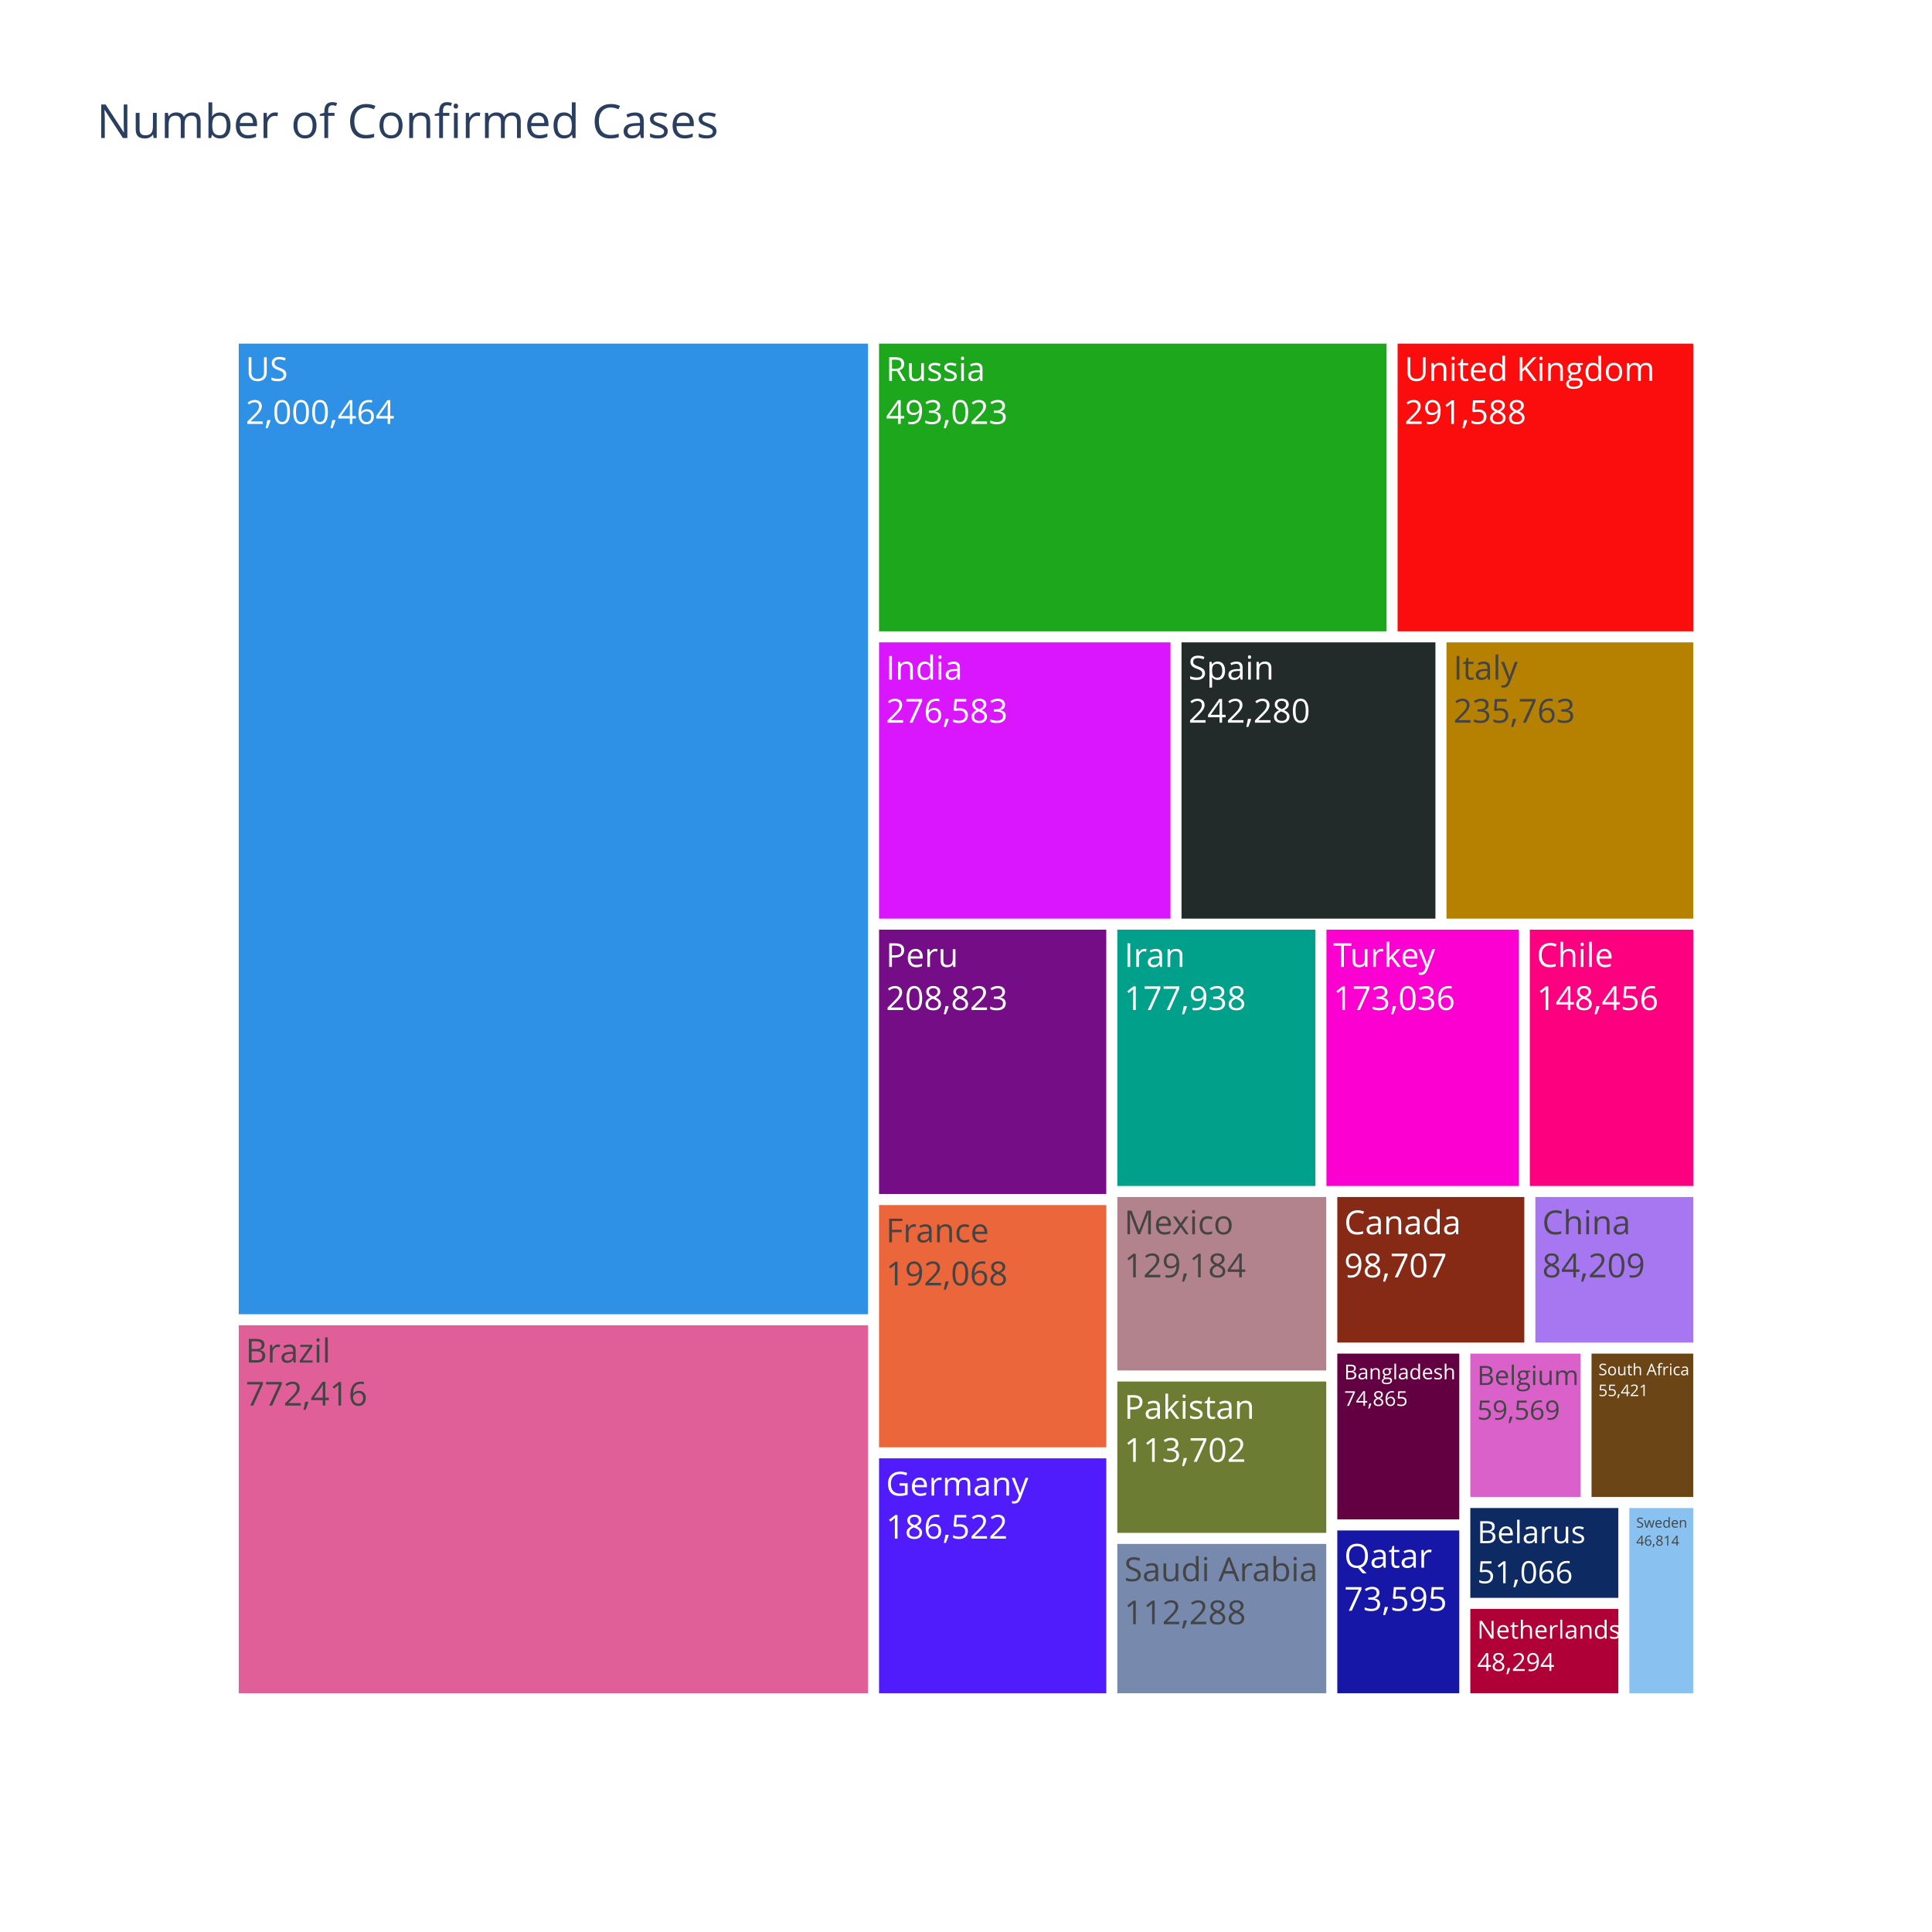
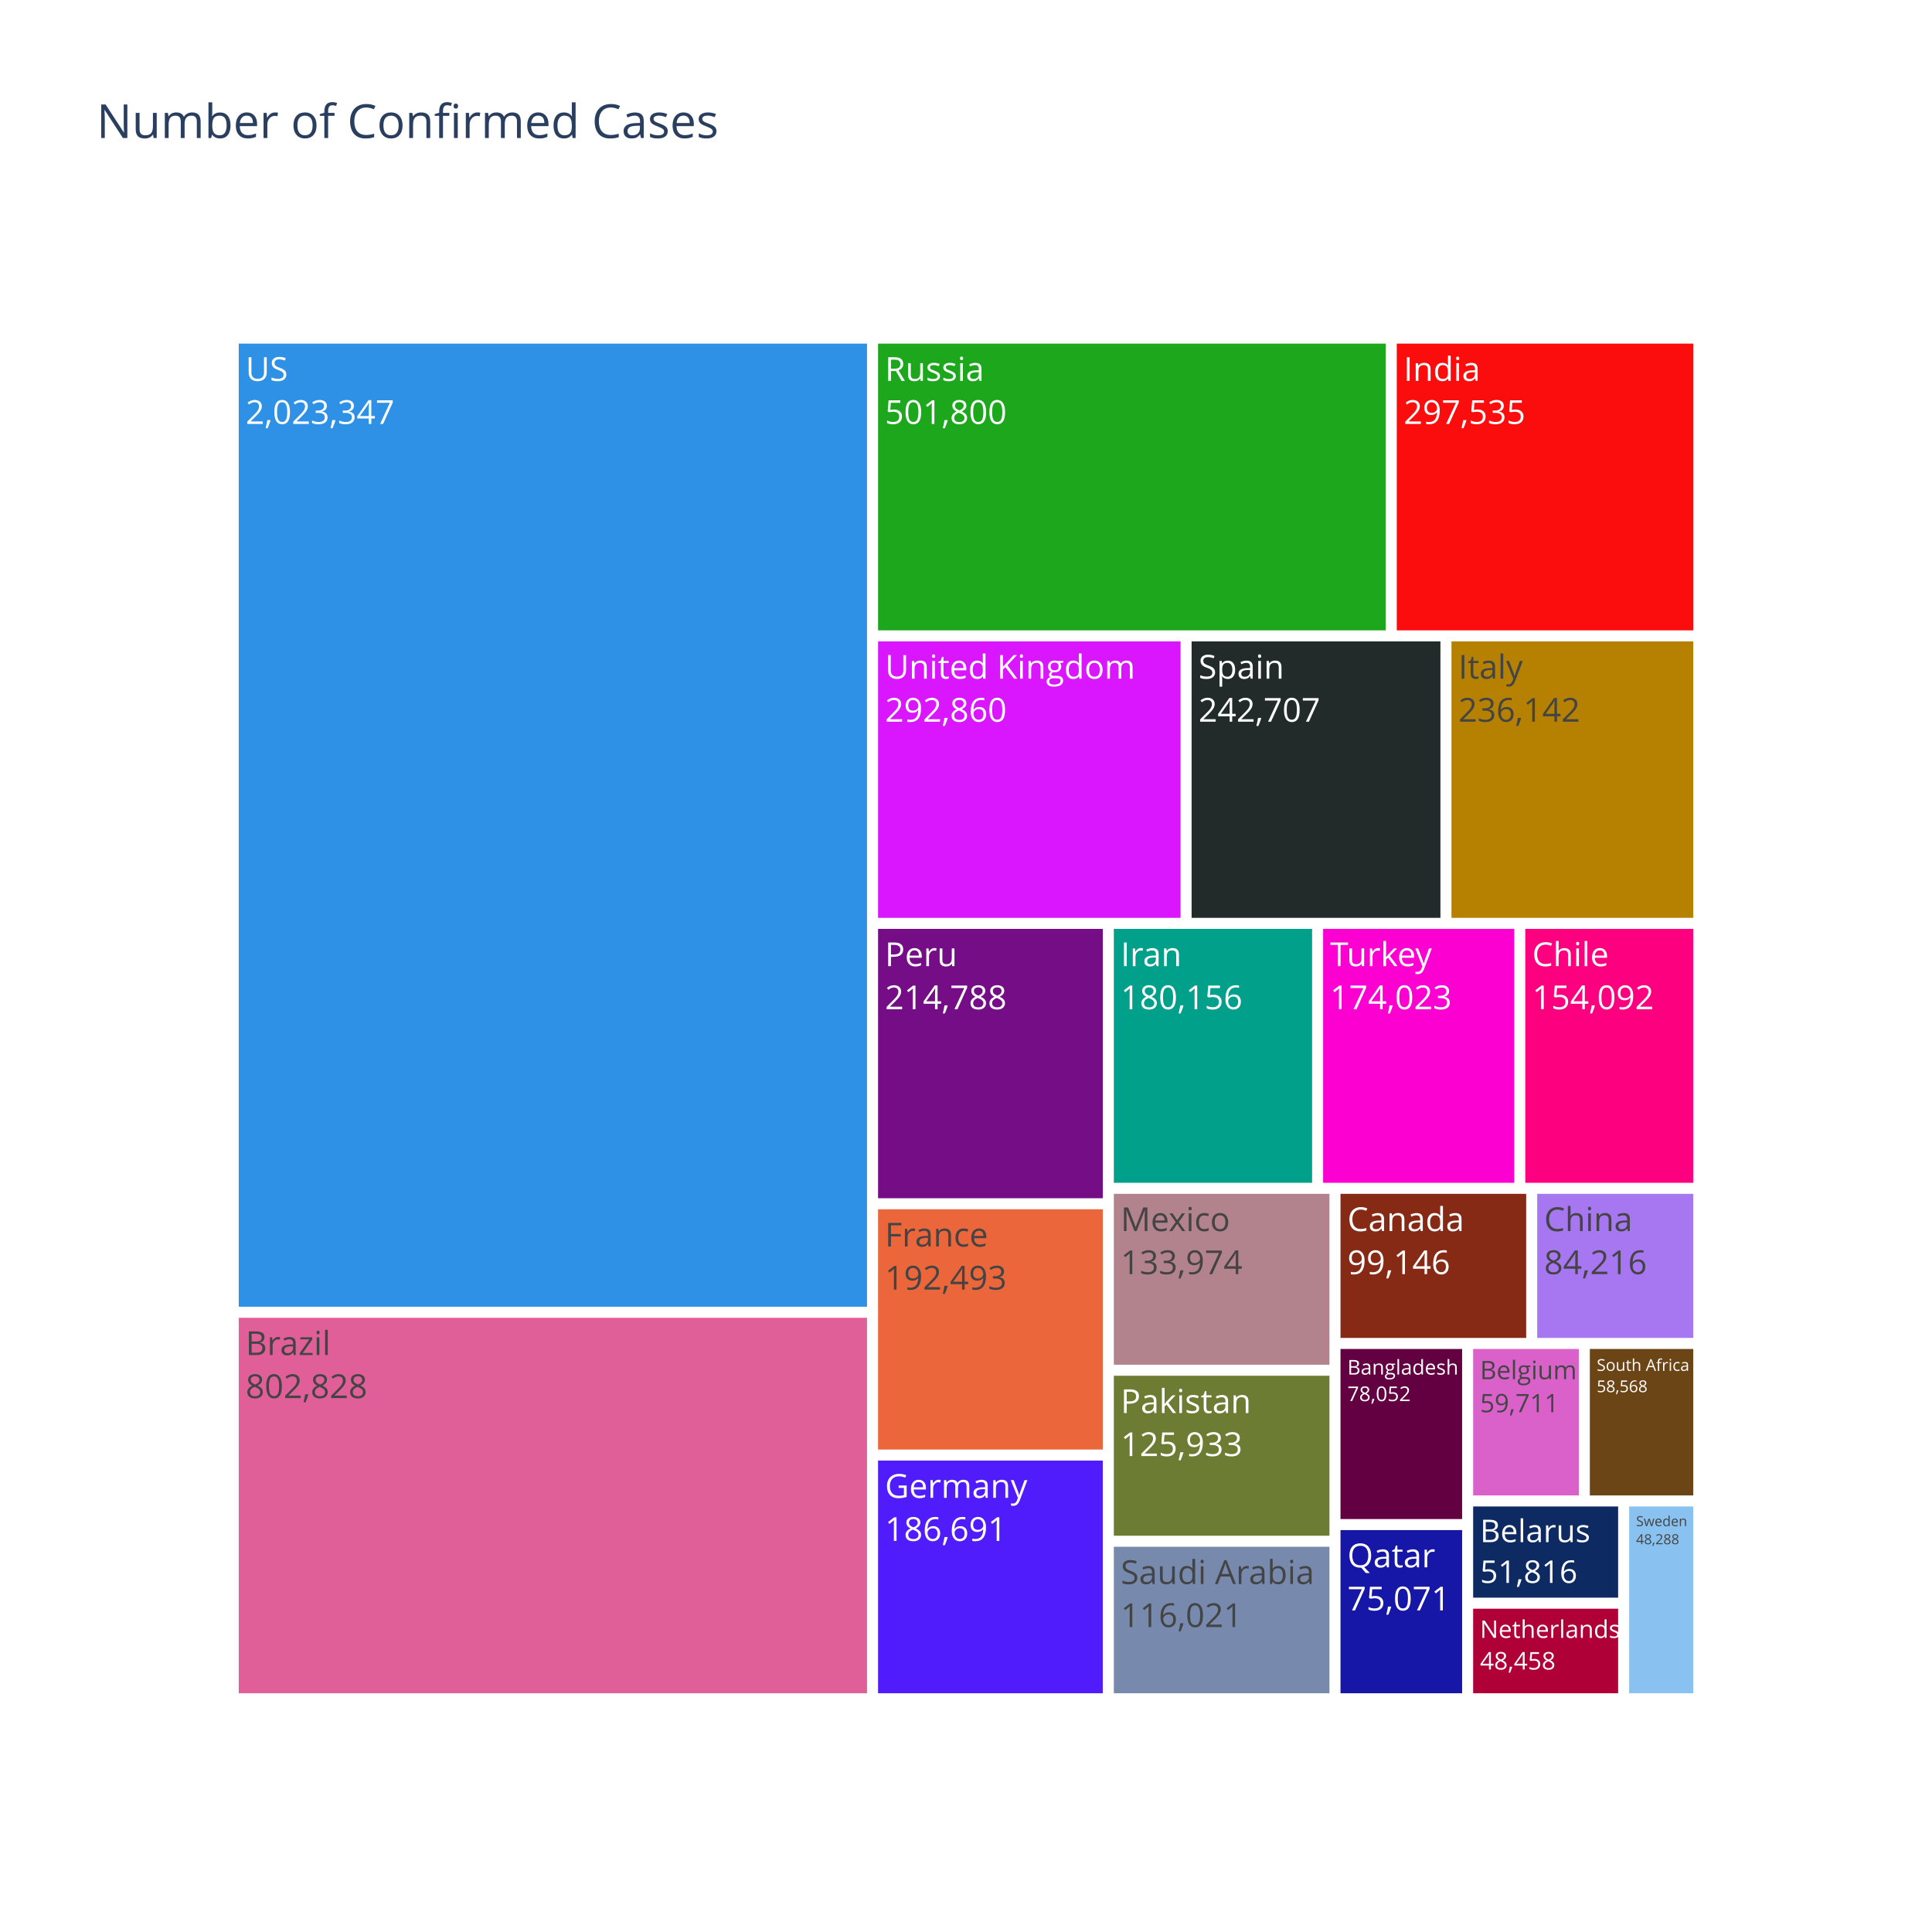
<svg xmlns="http://www.w3.org/2000/svg" class="main-svg" width="700" height="700" style="" viewBox="0 0 700 700">
  <rect x="0" y="0" width="700" height="700" style="fill: rgb(255, 255, 255); fill-opacity: 1;" />
-   <defs id="defs-0e0b2b">
+   <defs id="defs-7132d4">
    <g class="clips" />
    <g class="gradients" />
  </defs>
  <g class="bglayer" />
  <g class="layer-below">
    <g class="imagelayer" />
    <g class="shapelayer" />
  </g>
  <g class="cartesianlayer" />
  <g class="polarlayer" />
  <g class="ternarylayer" />
  <g class="geolayer" />
  <g class="funnelarealayer" />
  <g class="pielayer" />
  <g class="treemaplayer">
    <g class="trace treemap" style="opacity: 1;">
      <g class="slice cursor-pointer">
        <path class="surface" d="M80,100L620,100L620,620L80,620Z" style="pointer-events: all; stroke-width: 0; fill: rgb(0, 0, 0); fill-opacity: 0; stroke: rgb(0, 0, 0); stroke-opacity: 0; opacity: 0;" />
        <g class="slicetext">
          <text data-notex="1" class="slicetext" text-anchor="start" x="0" y="0" style="font-family: 'Open Sans', verdana, arial, sans-serif; font-size: 12px; fill: rgb(42, 63, 95); fill-opacity: 1; white-space: pre;" transform="translate(86,114)"> </text>
        </g>
      </g>
      <g class="slice cursor-pointer">
-         <path class="surface" d="M86,124L314.995,124L314.995,476.669L86,476.669Z" style="pointer-events: all; stroke-width: 1; fill: rgb(46, 145, 229); fill-opacity: 1; stroke: rgb(255, 255, 255); stroke-opacity: 1; opacity: 1;" />
+         <path class="surface" d="M86,124L314.635,124L314.635,473.954L86,473.954Z" style="pointer-events: all; stroke-width: 1; fill: rgb(46, 145, 229); fill-opacity: 1; stroke: rgb(255, 255, 255); stroke-opacity: 1; opacity: 1;" />
        <g class="slicetext">
          <text data-notex="1" class="slicetext" text-anchor="start" x="0" y="0" style="font-family: 'Open Sans', verdana, arial, sans-serif; font-size: 12px; fill: rgb(255, 255, 255); fill-opacity: 1; white-space: pre;" transform="translate(89,138)">
            <tspan class="line" dy="0em" x="0" y="0">US</tspan>
-             <tspan class="line" dy="1.3em" x="0" y="0">2,000,464</tspan>
-           </text>
-         </g>
-       </g>
-       <g class="slice cursor-pointer">
-         <path class="surface" d="M86,479.669L314.995,479.669L314.995,614L86,614Z" style="pointer-events: all; stroke-width: 1; fill: rgb(225, 95, 153); fill-opacity: 1; stroke: rgb(255, 255, 255); stroke-opacity: 1; opacity: 1;" />
-         <g class="slicetext">
-           <text data-notex="1" class="slicetext" text-anchor="start" x="0" y="0" style="font-family: 'Open Sans', verdana, arial, sans-serif; font-size: 12px; fill: rgb(68, 68, 68); fill-opacity: 1; white-space: pre;" transform="translate(89,493.6695)">
+             <tspan class="line" dy="1.3em" x="0" y="0">2,023,347</tspan>
+           </text>
+         </g>
+       </g>
+       <g class="slice cursor-pointer">
+         <path class="surface" d="M86,476.954L314.635,476.954L314.635,614L86,614Z" style="pointer-events: all; stroke-width: 1; fill: rgb(225, 95, 153); fill-opacity: 1; stroke: rgb(255, 255, 255); stroke-opacity: 1; opacity: 1;" />
+         <g class="slicetext">
+           <text data-notex="1" class="slicetext" text-anchor="start" x="0" y="0" style="font-family: 'Open Sans', verdana, arial, sans-serif; font-size: 12px; fill: rgb(68, 68, 68); fill-opacity: 1; white-space: pre;" transform="translate(89,490.9541)">
            <tspan class="line" dy="0em" x="0" y="0">Brazil</tspan>
-             <tspan class="line" dy="1.3em" x="0" y="0">772,416</tspan>
-           </text>
-         </g>
-       </g>
-       <g class="slice cursor-pointer">
-         <path class="surface" d="M317.995,124L502.88,124L502.88,229.236L317.995,229.236Z" style="pointer-events: all; stroke-width: 1; fill: rgb(28, 167, 28); fill-opacity: 1; stroke: rgb(255, 255, 255); stroke-opacity: 1; opacity: 1;" />
-         <g class="slicetext">
-           <text data-notex="1" class="slicetext" text-anchor="start" x="0" y="0" style="font-family: 'Open Sans', verdana, arial, sans-serif; font-size: 12px; fill: rgb(255, 255, 255); fill-opacity: 1; white-space: pre;" transform="translate(320.9954,138)">
+             <tspan class="line" dy="1.3em" x="0" y="0">802,828</tspan>
+           </text>
+         </g>
+       </g>
+       <g class="slice cursor-pointer">
+         <path class="surface" d="M317.635,124L502.568,124L502.568,228.89L317.635,228.89Z" style="pointer-events: all; stroke-width: 1; fill: rgb(28, 167, 28); fill-opacity: 1; stroke: rgb(255, 255, 255); stroke-opacity: 1; opacity: 1;" />
+         <g class="slicetext">
+           <text data-notex="1" class="slicetext" text-anchor="start" x="0" y="0" style="font-family: 'Open Sans', verdana, arial, sans-serif; font-size: 12px; fill: rgb(255, 255, 255); fill-opacity: 1; white-space: pre;" transform="translate(320.6352,138)">
            <tspan class="line" dy="0em" x="0" y="0">Russia</tspan>
-             <tspan class="line" dy="1.3em" x="0" y="0">493,023</tspan>
-           </text>
-         </g>
-       </g>
-       <g class="slice cursor-pointer">
-         <path class="surface" d="M505.88,124L614,124L614,229.236L505.88,229.236Z" style="pointer-events: all; stroke-width: 1; fill: rgb(251, 13, 13); fill-opacity: 1; stroke: rgb(255, 255, 255); stroke-opacity: 1; opacity: 1;" />
-         <g class="slicetext">
-           <text data-notex="1" class="slicetext" text-anchor="start" x="0" y="0" style="font-family: 'Open Sans', verdana, arial, sans-serif; font-size: 12px; fill: rgb(255, 255, 255); fill-opacity: 1; white-space: pre;" transform="translate(508.8798,138)">
+             <tspan class="line" dy="1.3em" x="0" y="0">501,800</tspan>
+           </text>
+         </g>
+       </g>
+       <g class="slice cursor-pointer">
+         <path class="surface" d="M505.568,124L614,124L614,228.89L505.568,228.89Z" style="pointer-events: all; stroke-width: 1; fill: rgb(251, 13, 13); fill-opacity: 1; stroke: rgb(255, 255, 255); stroke-opacity: 1; opacity: 1;" />
+         <g class="slicetext">
+           <text data-notex="1" class="slicetext" text-anchor="start" x="0" y="0" style="font-family: 'Open Sans', verdana, arial, sans-serif; font-size: 12px; fill: rgb(255, 255, 255); fill-opacity: 1; white-space: pre;" transform="translate(508.568,138)">
+             <tspan class="line" dy="0em" x="0" y="0">India</tspan>
+             <tspan class="line" dy="1.3em" x="0" y="0">297,535</tspan>
+           </text>
+         </g>
+       </g>
+       <g class="slice cursor-pointer">
+         <path class="surface" d="M317.635,231.89L428.243,231.89L428.243,333.051L317.635,333.051Z" style="pointer-events: all; stroke-width: 1; fill: rgb(218, 22, 255); fill-opacity: 1; stroke: rgb(255, 255, 255); stroke-opacity: 1; opacity: 1;" />
+         <g class="slicetext">
+           <text data-notex="1" class="slicetext" text-anchor="start" x="0" y="0" style="font-family: 'Open Sans', verdana, arial, sans-serif; font-size: 12px; fill: rgb(255, 255, 255); fill-opacity: 1; white-space: pre;" transform="translate(320.6352,245.8899)">
            <tspan class="line" dy="0em" x="0" y="0">United Kingdom</tspan>
-             <tspan class="line" dy="1.3em" x="0" y="0">291,588</tspan>
-           </text>
-         </g>
-       </g>
-       <g class="slice cursor-pointer">
-         <path class="surface" d="M317.995,232.236L424.586,232.236L424.586,333.336L317.995,333.336Z" style="pointer-events: all; stroke-width: 1; fill: rgb(218, 22, 255); fill-opacity: 1; stroke: rgb(255, 255, 255); stroke-opacity: 1; opacity: 1;" />
-         <g class="slicetext">
-           <text data-notex="1" class="slicetext" text-anchor="start" x="0" y="0" style="font-family: 'Open Sans', verdana, arial, sans-serif; font-size: 12px; fill: rgb(255, 255, 255); fill-opacity: 1; white-space: pre;" transform="translate(320.9954,246.236)">
-             <tspan class="line" dy="0em" x="0" y="0">India</tspan>
-             <tspan class="line" dy="1.3em" x="0" y="0">276,583</tspan>
-           </text>
-         </g>
-       </g>
-       <g class="slice cursor-pointer">
-         <path class="surface" d="M427.586,232.236L520.584,232.236L520.584,333.336L427.586,333.336Z" style="pointer-events: all; stroke-width: 1; fill: rgb(34, 42, 42); fill-opacity: 1; stroke: rgb(255, 255, 255); stroke-opacity: 1; opacity: 1;" />
-         <g class="slicetext">
-           <text data-notex="1" class="slicetext" text-anchor="start" x="0" y="0" style="font-family: 'Open Sans', verdana, arial, sans-serif; font-size: 12px; fill: rgb(255, 255, 255); fill-opacity: 1; white-space: pre;" transform="translate(430.5856,246.236)">
+             <tspan class="line" dy="1.3em" x="0" y="0">292,860</tspan>
+           </text>
+         </g>
+       </g>
+       <g class="slice cursor-pointer">
+         <path class="surface" d="M431.243,231.89L522.395,231.89L522.395,333.051L431.243,333.051Z" style="pointer-events: all; stroke-width: 1; fill: rgb(34, 42, 42); fill-opacity: 1; stroke: rgb(255, 255, 255); stroke-opacity: 1; opacity: 1;" />
+         <g class="slicetext">
+           <text data-notex="1" class="slicetext" text-anchor="start" x="0" y="0" style="font-family: 'Open Sans', verdana, arial, sans-serif; font-size: 12px; fill: rgb(255, 255, 255); fill-opacity: 1; white-space: pre;" transform="translate(434.2428,245.8899)">
            <tspan class="line" dy="0em" x="0" y="0">Spain</tspan>
-             <tspan class="line" dy="1.3em" x="0" y="0">242,280</tspan>
-           </text>
-         </g>
-       </g>
-       <g class="slice cursor-pointer">
-         <path class="surface" d="M523.584,232.236L614,232.236L614,333.336L523.584,333.336Z" style="pointer-events: all; stroke-width: 1; fill: rgb(182, 129, 0); fill-opacity: 1; stroke: rgb(255, 255, 255); stroke-opacity: 1; opacity: 1;" />
-         <g class="slicetext">
-           <text data-notex="1" class="slicetext" text-anchor="start" x="0" y="0" style="font-family: 'Open Sans', verdana, arial, sans-serif; font-size: 12px; fill: rgb(68, 68, 68); fill-opacity: 1; white-space: pre;" transform="translate(526.5839,246.236)">
+             <tspan class="line" dy="1.3em" x="0" y="0">242,707</tspan>
+           </text>
+         </g>
+       </g>
+       <g class="slice cursor-pointer">
+         <path class="surface" d="M525.395,231.89L614,231.89L614,333.051L525.395,333.051Z" style="pointer-events: all; stroke-width: 1; fill: rgb(182, 129, 0); fill-opacity: 1; stroke: rgb(255, 255, 255); stroke-opacity: 1; opacity: 1;" />
+         <g class="slicetext">
+           <text data-notex="1" class="slicetext" text-anchor="start" x="0" y="0" style="font-family: 'Open Sans', verdana, arial, sans-serif; font-size: 12px; fill: rgb(68, 68, 68); fill-opacity: 1; white-space: pre;" transform="translate(528.3948,245.8899)">
            <tspan class="line" dy="0em" x="0" y="0">Italy</tspan>
-             <tspan class="line" dy="1.3em" x="0" y="0">235,763</tspan>
-           </text>
-         </g>
-       </g>
-       <g class="slice cursor-pointer">
-         <path class="surface" d="M317.995,336.336L401.323,336.336L401.323,433.111L317.995,433.111Z" style="pointer-events: all; stroke-width: 1; fill: rgb(117, 13, 134); fill-opacity: 1; stroke: rgb(255, 255, 255); stroke-opacity: 1; opacity: 1;" />
-         <g class="slicetext">
-           <text data-notex="1" class="slicetext" text-anchor="start" x="0" y="0" style="font-family: 'Open Sans', verdana, arial, sans-serif; font-size: 12px; fill: rgb(255, 255, 255); fill-opacity: 1; white-space: pre;" transform="translate(320.9954,350.3356)">
+             <tspan class="line" dy="1.3em" x="0" y="0">236,142</tspan>
+           </text>
+         </g>
+       </g>
+       <g class="slice cursor-pointer">
+         <path class="surface" d="M317.635,336.051L400.061,336.051L400.061,434.646L317.635,434.646Z" style="pointer-events: all; stroke-width: 1; fill: rgb(117, 13, 134); fill-opacity: 1; stroke: rgb(255, 255, 255); stroke-opacity: 1; opacity: 1;" />
+         <g class="slicetext">
+           <text data-notex="1" class="slicetext" text-anchor="start" x="0" y="0" style="font-family: 'Open Sans', verdana, arial, sans-serif; font-size: 12px; fill: rgb(255, 255, 255); fill-opacity: 1; white-space: pre;" transform="translate(320.6352,350.0509)">
            <tspan class="line" dy="0em" x="0" y="0">Peru</tspan>
-             <tspan class="line" dy="1.3em" x="0" y="0">208,823</tspan>
-           </text>
-         </g>
-       </g>
-       <g class="slice cursor-pointer">
-         <path class="surface" d="M317.995,436.111L401.323,436.111L401.323,524.88L317.995,524.88Z" style="pointer-events: all; stroke-width: 1; fill: rgb(235, 102, 59); fill-opacity: 1; stroke: rgb(255, 255, 255); stroke-opacity: 1; opacity: 1;" />
-         <g class="slicetext">
-           <text data-notex="1" class="slicetext" text-anchor="start" x="0" y="0" style="font-family: 'Open Sans', verdana, arial, sans-serif; font-size: 12px; fill: rgb(68, 68, 68); fill-opacity: 1; white-space: pre;" transform="translate(320.9954,450.1107)">
+             <tspan class="line" dy="1.3em" x="0" y="0">214,788</tspan>
+           </text>
+         </g>
+       </g>
+       <g class="slice cursor-pointer">
+         <path class="surface" d="M317.635,437.646L400.061,437.646L400.061,525.695L317.635,525.695Z" style="pointer-events: all; stroke-width: 1; fill: rgb(235, 102, 59); fill-opacity: 1; stroke: rgb(255, 255, 255); stroke-opacity: 1; opacity: 1;" />
+         <g class="slicetext">
+           <text data-notex="1" class="slicetext" text-anchor="start" x="0" y="0" style="font-family: 'Open Sans', verdana, arial, sans-serif; font-size: 12px; fill: rgb(68, 68, 68); fill-opacity: 1; white-space: pre;" transform="translate(320.6352,451.6458)">
            <tspan class="line" dy="0em" x="0" y="0">France</tspan>
-             <tspan class="line" dy="1.3em" x="0" y="0">192,068</tspan>
-           </text>
-         </g>
-       </g>
-       <g class="slice cursor-pointer">
-         <path class="surface" d="M317.995,527.88L401.323,527.88L401.323,614L317.995,614Z" style="pointer-events: all; stroke-width: 1; fill: rgb(81, 28, 251); fill-opacity: 1; stroke: rgb(255, 255, 255); stroke-opacity: 1; opacity: 1;" />
-         <g class="slicetext">
-           <text data-notex="1" class="slicetext" text-anchor="start" x="0" y="0" style="font-family: 'Open Sans', verdana, arial, sans-serif; font-size: 12px; fill: rgb(255, 255, 255); fill-opacity: 1; white-space: pre;" transform="translate(320.9954,541.8803)">
+             <tspan class="line" dy="1.3em" x="0" y="0">192,493</tspan>
+           </text>
+         </g>
+       </g>
+       <g class="slice cursor-pointer">
+         <path class="surface" d="M317.635,528.695L400.061,528.695L400.061,614L317.635,614Z" style="pointer-events: all; stroke-width: 1; fill: rgb(81, 28, 251); fill-opacity: 1; stroke: rgb(255, 255, 255); stroke-opacity: 1; opacity: 1;" />
+         <g class="slicetext">
+           <text data-notex="1" class="slicetext" text-anchor="start" x="0" y="0" style="font-family: 'Open Sans', verdana, arial, sans-serif; font-size: 12px; fill: rgb(255, 255, 255); fill-opacity: 1; white-space: pre;" transform="translate(320.6352,542.6951)">
            <tspan class="line" dy="0em" x="0" y="0">Germany</tspan>
-             <tspan class="line" dy="1.3em" x="0" y="0">186,522</tspan>
-           </text>
-         </g>
-       </g>
-       <g class="slice cursor-pointer">
-         <path class="surface" d="M404.323,336.336L477.096,336.336L477.096,430.197L404.323,430.197Z" style="pointer-events: all; stroke-width: 1; fill: rgb(0, 160, 139); fill-opacity: 1; stroke: rgb(255, 255, 255); stroke-opacity: 1; opacity: 1;" />
-         <g class="slicetext">
-           <text data-notex="1" class="slicetext" text-anchor="start" x="0" y="0" style="font-family: 'Open Sans', verdana, arial, sans-serif; font-size: 12px; fill: rgb(255, 255, 255); fill-opacity: 1; white-space: pre;" transform="translate(407.3234,350.3356)">
+             <tspan class="line" dy="1.3em" x="0" y="0">186,691</tspan>
+           </text>
+         </g>
+       </g>
+       <g class="slice cursor-pointer">
+         <path class="surface" d="M403.061,336.051L475.892,336.051L475.892,429.048L403.061,429.048Z" style="pointer-events: all; stroke-width: 1; fill: rgb(0, 160, 139); fill-opacity: 1; stroke: rgb(255, 255, 255); stroke-opacity: 1; opacity: 1;" />
+         <g class="slicetext">
+           <text data-notex="1" class="slicetext" text-anchor="start" x="0" y="0" style="font-family: 'Open Sans', verdana, arial, sans-serif; font-size: 12px; fill: rgb(255, 255, 255); fill-opacity: 1; white-space: pre;" transform="translate(406.0614,350.0509)">
            <tspan class="line" dy="0em" x="0" y="0">Iran</tspan>
-             <tspan class="line" dy="1.3em" x="0" y="0">177,938</tspan>
-           </text>
-         </g>
-       </g>
-       <g class="slice cursor-pointer">
-         <path class="surface" d="M480.096,336.336L550.782,336.336L550.782,430.197L480.096,430.197Z" style="pointer-events: all; stroke-width: 1; fill: rgb(251, 0, 209); fill-opacity: 1; stroke: rgb(255, 255, 255); stroke-opacity: 1; opacity: 1;" />
-         <g class="slicetext">
-           <text data-notex="1" class="slicetext" text-anchor="start" x="0" y="0" style="font-family: 'Open Sans', verdana, arial, sans-serif; font-size: 12px; fill: rgb(255, 255, 255); fill-opacity: 1; white-space: pre;" transform="translate(483.0963,350.3356)">
+             <tspan class="line" dy="1.3em" x="0" y="0">180,156</tspan>
+           </text>
+         </g>
+       </g>
+       <g class="slice cursor-pointer">
+         <path class="surface" d="M478.892,336.051L549.14,336.051L549.14,429.048L478.892,429.048Z" style="pointer-events: all; stroke-width: 1; fill: rgb(251, 0, 209); fill-opacity: 1; stroke: rgb(255, 255, 255); stroke-opacity: 1; opacity: 1;" />
+         <g class="slicetext">
+           <text data-notex="1" class="slicetext" text-anchor="start" x="0" y="0" style="font-family: 'Open Sans', verdana, arial, sans-serif; font-size: 12px; fill: rgb(255, 255, 255); fill-opacity: 1; white-space: pre;" transform="translate(481.8917,350.0509)">
            <tspan class="line" dy="0em" x="0" y="0">Turkey</tspan>
-             <tspan class="line" dy="1.3em" x="0" y="0">173,036</tspan>
-           </text>
-         </g>
-       </g>
-       <g class="slice cursor-pointer">
-         <path class="surface" d="M553.782,336.336L614,336.336L614,430.197L553.782,430.197Z" style="pointer-events: all; stroke-width: 1; fill: rgb(252, 0, 128); fill-opacity: 1; stroke: rgb(255, 255, 255); stroke-opacity: 1; opacity: 1;" />
-         <g class="slicetext">
-           <text data-notex="1" class="slicetext" text-anchor="start" x="0" y="0" style="font-family: 'Open Sans', verdana, arial, sans-serif; font-size: 12px; fill: rgb(255, 255, 255); fill-opacity: 1; white-space: pre;" transform="translate(556.7817,350.3356)">
+             <tspan class="line" dy="1.3em" x="0" y="0">174,023</tspan>
+           </text>
+         </g>
+       </g>
+       <g class="slice cursor-pointer">
+         <path class="surface" d="M552.14,336.051L614,336.051L614,429.048L552.14,429.048Z" style="pointer-events: all; stroke-width: 1; fill: rgb(252, 0, 128); fill-opacity: 1; stroke: rgb(255, 255, 255); stroke-opacity: 1; opacity: 1;" />
+         <g class="slicetext">
+           <text data-notex="1" class="slicetext" text-anchor="start" x="0" y="0" style="font-family: 'Open Sans', verdana, arial, sans-serif; font-size: 12px; fill: rgb(255, 255, 255); fill-opacity: 1; white-space: pre;" transform="translate(555.1405,350.0509)">
            <tspan class="line" dy="0em" x="0" y="0">Chile</tspan>
-             <tspan class="line" dy="1.3em" x="0" y="0">148,456</tspan>
-           </text>
-         </g>
-       </g>
-       <g class="slice cursor-pointer">
-         <path class="surface" d="M404.323,433.197L481.028,433.197L481.028,497.05L404.323,497.05Z" style="pointer-events: all; stroke-width: 1; fill: rgb(178, 130, 141); fill-opacity: 1; stroke: rgb(255, 255, 255); stroke-opacity: 1; opacity: 1;" />
-         <g class="slicetext">
-           <text data-notex="1" class="slicetext" text-anchor="start" x="0" y="0" style="font-family: 'Open Sans', verdana, arial, sans-serif; font-size: 12px; fill: rgb(68, 68, 68); fill-opacity: 1; white-space: pre;" transform="translate(407.3234,447.1969)">
+             <tspan class="line" dy="1.3em" x="0" y="0">154,092</tspan>
+           </text>
+         </g>
+       </g>
+       <g class="slice cursor-pointer">
+         <path class="surface" d="M403.061,432.048L482.191,432.048L482.191,494.962L403.061,494.962Z" style="pointer-events: all; stroke-width: 1; fill: rgb(178, 130, 141); fill-opacity: 1; stroke: rgb(255, 255, 255); stroke-opacity: 1; opacity: 1;" />
+         <g class="slicetext">
+           <text data-notex="1" class="slicetext" text-anchor="start" x="0" y="0" style="font-family: 'Open Sans', verdana, arial, sans-serif; font-size: 12px; fill: rgb(68, 68, 68); fill-opacity: 1; white-space: pre;" transform="translate(406.0614,446.0481)">
            <tspan class="line" dy="0em" x="0" y="0">Mexico</tspan>
-             <tspan class="line" dy="1.3em" x="0" y="0">129,184</tspan>
-           </text>
-         </g>
-       </g>
-       <g class="slice cursor-pointer">
-         <path class="surface" d="M404.323,500.05L481.028,500.05L481.028,555.891L404.323,555.891Z" style="pointer-events: all; stroke-width: 1; fill: rgb(108, 124, 50); fill-opacity: 1; stroke: rgb(255, 255, 255); stroke-opacity: 1; opacity: 1;" />
-         <g class="slicetext">
-           <text data-notex="1" class="slicetext" text-anchor="start" x="0" y="0" style="font-family: 'Open Sans', verdana, arial, sans-serif; font-size: 12px; fill: rgb(255, 255, 255); fill-opacity: 1; white-space: pre;" transform="translate(407.3234,514.0498)">
+             <tspan class="line" dy="1.3em" x="0" y="0">133,974</tspan>
+           </text>
+         </g>
+       </g>
+       <g class="slice cursor-pointer">
+         <path class="surface" d="M403.061,497.962L482.191,497.962L482.191,556.919L403.061,556.919Z" style="pointer-events: all; stroke-width: 1; fill: rgb(108, 124, 50); fill-opacity: 1; stroke: rgb(255, 255, 255); stroke-opacity: 1; opacity: 1;" />
+         <g class="slicetext">
+           <text data-notex="1" class="slicetext" text-anchor="start" x="0" y="0" style="font-family: 'Open Sans', verdana, arial, sans-serif; font-size: 12px; fill: rgb(255, 255, 255); fill-opacity: 1; white-space: pre;" transform="translate(406.0614,511.9617)">
            <tspan class="line" dy="0em" x="0" y="0">Pakistan</tspan>
-             <tspan class="line" dy="1.3em" x="0" y="0">113,702</tspan>
-           </text>
-         </g>
-       </g>
-       <g class="slice cursor-pointer">
-         <path class="surface" d="M404.323,558.891L481.028,558.891L481.028,614L404.323,614Z" style="pointer-events: all; stroke-width: 1; fill: rgb(119, 138, 174); fill-opacity: 1; stroke: rgb(255, 255, 255); stroke-opacity: 1; opacity: 1;" />
-         <g class="slicetext">
-           <text data-notex="1" class="slicetext" text-anchor="start" x="0" y="0" style="font-family: 'Open Sans', verdana, arial, sans-serif; font-size: 12px; fill: rgb(68, 68, 68); fill-opacity: 1; white-space: pre;" transform="translate(407.3234,572.8908)">
+             <tspan class="line" dy="1.3em" x="0" y="0">125,933</tspan>
+           </text>
+         </g>
+       </g>
+       <g class="slice cursor-pointer">
+         <path class="surface" d="M403.061,559.919L482.191,559.919L482.191,614L403.061,614Z" style="pointer-events: all; stroke-width: 1; fill: rgb(119, 138, 174); fill-opacity: 1; stroke: rgb(255, 255, 255); stroke-opacity: 1; opacity: 1;" />
+         <g class="slicetext">
+           <text data-notex="1" class="slicetext" text-anchor="start" x="0" y="0" style="font-family: 'Open Sans', verdana, arial, sans-serif; font-size: 12px; fill: rgb(68, 68, 68); fill-opacity: 1; white-space: pre;" transform="translate(406.0614,573.9191)">
            <tspan class="line" dy="0em" x="0" y="0">Saudi Arabia</tspan>
-             <tspan class="line" dy="1.3em" x="0" y="0">112,288</tspan>
-           </text>
-         </g>
-       </g>
-       <g class="slice cursor-pointer">
-         <path class="surface" d="M484.028,433.197L552.784,433.197L552.784,486.937L484.028,486.937Z" style="pointer-events: all; stroke-width: 1; fill: rgb(134, 42, 22); fill-opacity: 1; stroke: rgb(255, 255, 255); stroke-opacity: 1; opacity: 1;" />
-         <g class="slicetext">
-           <text data-notex="1" class="slicetext" text-anchor="start" x="0" y="0" style="font-family: 'Open Sans', verdana, arial, sans-serif; font-size: 12px; fill: rgb(255, 255, 255); fill-opacity: 1; white-space: pre;" transform="translate(487.028,447.1969)">
+             <tspan class="line" dy="1.3em" x="0" y="0">116,021</tspan>
+           </text>
+         </g>
+       </g>
+       <g class="slice cursor-pointer">
+         <path class="surface" d="M485.191,432.048L553.462,432.048L553.462,485.258L485.191,485.258Z" style="pointer-events: all; stroke-width: 1; fill: rgb(134, 42, 22); fill-opacity: 1; stroke: rgb(255, 255, 255); stroke-opacity: 1; opacity: 1;" />
+         <g class="slicetext">
+           <text data-notex="1" class="slicetext" text-anchor="start" x="0" y="0" style="font-family: 'Open Sans', verdana, arial, sans-serif; font-size: 12px; fill: rgb(255, 255, 255); fill-opacity: 1; white-space: pre;" transform="translate(488.1908,446.0481)">
            <tspan class="line" dy="0em" x="0" y="0">Canada</tspan>
-             <tspan class="line" dy="1.3em" x="0" y="0">98,707</tspan>
-           </text>
-         </g>
-       </g>
-       <g class="slice cursor-pointer">
-         <path class="surface" d="M555.784,433.197L614,433.197L614,486.937L555.784,486.937Z" style="pointer-events: all; stroke-width: 1; fill: rgb(167, 119, 241); fill-opacity: 1; stroke: rgb(255, 255, 255); stroke-opacity: 1; opacity: 1;" />
-         <g class="slicetext">
-           <text data-notex="1" class="slicetext" text-anchor="start" x="0" y="0" style="font-family: 'Open Sans', verdana, arial, sans-serif; font-size: 12px; fill: rgb(68, 68, 68); fill-opacity: 1; white-space: pre;" transform="translate(558.7837,447.1969)">
+             <tspan class="line" dy="1.3em" x="0" y="0">99,146</tspan>
+           </text>
+         </g>
+       </g>
+       <g class="slice cursor-pointer">
+         <path class="surface" d="M556.462,432.048L614,432.048L614,485.258L556.462,485.258Z" style="pointer-events: all; stroke-width: 1; fill: rgb(167, 119, 241); fill-opacity: 1; stroke: rgb(255, 255, 255); stroke-opacity: 1; opacity: 1;" />
+         <g class="slicetext">
+           <text data-notex="1" class="slicetext" text-anchor="start" x="0" y="0" style="font-family: 'Open Sans', verdana, arial, sans-serif; font-size: 12px; fill: rgb(68, 68, 68); fill-opacity: 1; white-space: pre;" transform="translate(559.4616,446.0481)">
            <tspan class="line" dy="0em" x="0" y="0">China</tspan>
-             <tspan class="line" dy="1.3em" x="0" y="0">84,209</tspan>
-           </text>
-         </g>
-       </g>
-       <g class="slice cursor-pointer">
-         <path class="surface" d="M484.028,489.937L529.221,489.937L529.221,551.012L484.028,551.012Z" style="pointer-events: all; stroke-width: 1; fill: rgb(98, 0, 66); fill-opacity: 1; stroke: rgb(255, 255, 255); stroke-opacity: 1; opacity: 1;" />
-         <g class="slicetext">
-           <text data-notex="1" class="slicetext" text-anchor="start" x="0" y="0" style="font-family: 'Open Sans', verdana, arial, sans-serif; font-size: 12px; fill: rgb(255, 255, 255); fill-opacity: 1; white-space: pre;" transform="translate(487.028,499.7376)scale(0.6182779)">
+             <tspan class="line" dy="1.3em" x="0" y="0">84,216</tspan>
+           </text>
+         </g>
+       </g>
+       <g class="slice cursor-pointer">
+         <path class="surface" d="M485.191,488.258L530.25,488.258L530.25,550.882L485.191,550.882Z" style="pointer-events: all; stroke-width: 1; fill: rgb(98, 0, 66); fill-opacity: 1; stroke: rgb(255, 255, 255); stroke-opacity: 1; opacity: 1;" />
+         <g class="slicetext">
+           <text data-notex="1" class="slicetext" text-anchor="start" x="0" y="0" style="font-family: 'Open Sans', verdana, arial, sans-serif; font-size: 12px; fill: rgb(255, 255, 255); fill-opacity: 1; white-space: pre;" transform="translate(488.1908,498.0362)scale(0.6161628)">
            <tspan class="line" dy="0em" x="0" y="0">Bangladesh</tspan>
-             <tspan class="line" dy="1.3em" x="0" y="0">74,865</tspan>
-           </text>
-         </g>
-       </g>
-       <g class="slice cursor-pointer">
-         <path class="surface" d="M484.028,554.012L529.221,554.012L529.221,614L484.028,614Z" style="pointer-events: all; stroke-width: 1; fill: rgb(22, 22, 167); fill-opacity: 1; stroke: rgb(255, 255, 255); stroke-opacity: 1; opacity: 1;" />
-         <g class="slicetext">
-           <text data-notex="1" class="slicetext" text-anchor="start" x="0" y="0" style="font-family: 'Open Sans', verdana, arial, sans-serif; font-size: 12px; fill: rgb(255, 255, 255); fill-opacity: 1; white-space: pre;" transform="translate(487.028,568.0118)">
+             <tspan class="line" dy="1.3em" x="0" y="0">78,052</tspan>
+           </text>
+         </g>
+       </g>
+       <g class="slice cursor-pointer">
+         <path class="surface" d="M485.191,553.882L530.25,553.882L530.25,614L485.191,614Z" style="pointer-events: all; stroke-width: 1; fill: rgb(22, 22, 167); fill-opacity: 1; stroke: rgb(255, 255, 255); stroke-opacity: 1; opacity: 1;" />
+         <g class="slicetext">
+           <text data-notex="1" class="slicetext" text-anchor="start" x="0" y="0" style="font-family: 'Open Sans', verdana, arial, sans-serif; font-size: 12px; fill: rgb(255, 255, 255); fill-opacity: 1; white-space: pre;" transform="translate(488.1908,567.8824)">
            <tspan class="line" dy="0em" x="0" y="0">Qatar</tspan>
-             <tspan class="line" dy="1.3em" x="0" y="0">73,595</tspan>
-           </text>
-         </g>
-       </g>
-       <g class="slice cursor-pointer">
-         <path class="surface" d="M532.221,489.937L573.14,489.937L573.14,542.882L532.221,542.882Z" style="pointer-events: all; stroke-width: 1; fill: rgb(218, 96, 202); fill-opacity: 1; stroke: rgb(255, 255, 255); stroke-opacity: 1; opacity: 1;" />
-         <g class="slicetext">
-           <text data-notex="1" class="slicetext" text-anchor="start" x="0" y="0" style="font-family: 'Open Sans', verdana, arial, sans-serif; font-size: 12px; fill: rgb(68, 68, 68); fill-opacity: 1; white-space: pre;" transform="translate(535.2211,501.7952)scale(0.8053293)">
+             <tspan class="line" dy="1.3em" x="0" y="0">75,071</tspan>
+           </text>
+         </g>
+       </g>
+       <g class="slice cursor-pointer">
+         <path class="surface" d="M533.25,488.258L572.53,488.258L572.53,542.324L533.25,542.324Z" style="pointer-events: all; stroke-width: 1; fill: rgb(218, 96, 202); fill-opacity: 1; stroke: rgb(255, 255, 255); stroke-opacity: 1; opacity: 1;" />
+         <g class="slicetext">
+           <text data-notex="1" class="slicetext" text-anchor="start" x="0" y="0" style="font-family: 'Open Sans', verdana, arial, sans-serif; font-size: 12px; fill: rgb(68, 68, 68); fill-opacity: 1; white-space: pre;" transform="translate(536.2497,499.7013)scale(0.7675344)">
            <tspan class="line" dy="0em" x="0" y="0">Belgium</tspan>
-             <tspan class="line" dy="1.3em" x="0" y="0">59,569</tspan>
-           </text>
-         </g>
-       </g>
-       <g class="slice cursor-pointer">
-         <path class="surface" d="M576.14,489.937L614,489.937L614,542.882L576.14,542.882Z" style="pointer-events: all; stroke-width: 1; fill: rgb(108, 69, 22); fill-opacity: 1; stroke: rgb(255, 255, 255); stroke-opacity: 1; opacity: 1;" />
-         <g class="slicetext">
-           <text data-notex="1" class="slicetext" text-anchor="start" x="0" y="0" style="font-family: 'Open Sans', verdana, arial, sans-serif; font-size: 12px; fill: rgb(255, 255, 255); fill-opacity: 1; white-space: pre;" transform="translate(579.1396,498.2706)scale(0.4849141)">
+             <tspan class="line" dy="1.3em" x="0" y="0">59,711</tspan>
+           </text>
+         </g>
+       </g>
+       <g class="slice cursor-pointer">
+         <path class="surface" d="M575.53,488.258L614,488.258L614,542.324L575.53,542.324Z" style="pointer-events: all; stroke-width: 1; fill: rgb(108, 69, 22); fill-opacity: 1; stroke: rgb(255, 255, 255); stroke-opacity: 1; opacity: 1;" />
+         <g class="slicetext">
+           <text data-notex="1" class="slicetext" text-anchor="start" x="0" y="0" style="font-family: 'Open Sans', verdana, arial, sans-serif; font-size: 12px; fill: rgb(255, 255, 255); fill-opacity: 1; white-space: pre;" transform="translate(578.5295,496.6947)scale(0.4942)">
            <tspan class="line" dy="0em" x="0" y="0">South Africa</tspan>
-             <tspan class="line" dy="1.3em" x="0" y="0">55,421</tspan>
-           </text>
-         </g>
-       </g>
-       <g class="slice cursor-pointer">
-         <path class="surface" d="M532.221,545.882L586.849,545.882L586.849,579.433L532.221,579.433Z" style="pointer-events: all; stroke-width: 1; fill: rgb(13, 42, 99); fill-opacity: 1; stroke: rgb(255, 255, 255); stroke-opacity: 1; opacity: 1;" />
-         <g class="slicetext">
-           <text data-notex="1" class="slicetext" text-anchor="start" x="0" y="0" style="font-family: 'Open Sans', verdana, arial, sans-serif; font-size: 12px; fill: rgb(255, 255, 255); fill-opacity: 1; white-space: pre;" transform="translate(535.2211,559.1176)scale(0.9304776)">
+             <tspan class="line" dy="1.3em" x="0" y="0">58,568</tspan>
+           </text>
+         </g>
+       </g>
+       <g class="slice cursor-pointer">
+         <path class="surface" d="M533.25,545.324L586.778,545.324L586.778,579.362L533.25,579.362Z" style="pointer-events: all; stroke-width: 1; fill: rgb(13, 42, 99); fill-opacity: 1; stroke: rgb(255, 255, 255); stroke-opacity: 1; opacity: 1;" />
+         <g class="slicetext">
+           <text data-notex="1" class="slicetext" text-anchor="start" x="0" y="0" style="font-family: 'Open Sans', verdana, arial, sans-serif; font-size: 12px; fill: rgb(255, 255, 255); fill-opacity: 1; white-space: pre;" transform="translate(536.2497,558.7403)scale(0.9469353)">
            <tspan class="line" dy="0em" x="0" y="0">Belarus</tspan>
-             <tspan class="line" dy="1.3em" x="0" y="0">51,066</tspan>
-           </text>
-         </g>
-       </g>
-       <g class="slice cursor-pointer">
-         <path class="surface" d="M532.221,582.433L586.849,582.433L586.849,614L532.221,614Z" style="pointer-events: all; stroke-width: 1; fill: rgb(175, 0, 56); fill-opacity: 1; stroke: rgb(255, 255, 255); stroke-opacity: 1; opacity: 1;" />
-         <g class="slicetext">
-           <text data-notex="1" class="slicetext" text-anchor="start" x="0" y="0" style="font-family: 'Open Sans', verdana, arial, sans-serif; font-size: 12px; fill: rgb(255, 255, 255); fill-opacity: 1; white-space: pre;" transform="translate(535.2211,593.6982)scale(0.7513659)">
+             <tspan class="line" dy="1.3em" x="0" y="0">51,816</tspan>
+           </text>
+         </g>
+       </g>
+       <g class="slice cursor-pointer">
+         <path class="surface" d="M533.25,582.362L586.778,582.362L586.778,614L533.25,614Z" style="pointer-events: all; stroke-width: 1; fill: rgb(175, 0, 56); fill-opacity: 1; stroke: rgb(255, 255, 255); stroke-opacity: 1; opacity: 1;" />
+         <g class="slicetext">
+           <text data-notex="1" class="slicetext" text-anchor="start" x="0" y="0" style="font-family: 'Open Sans', verdana, arial, sans-serif; font-size: 12px; fill: rgb(255, 255, 255); fill-opacity: 1; white-space: pre;" transform="translate(536.2497,593.4404)scale(0.7343843)">
            <tspan class="line" dy="0em" x="0" y="0">Netherlands</tspan>
-             <tspan class="line" dy="1.3em" x="0" y="0">48,294</tspan>
-           </text>
-         </g>
-       </g>
-       <g class="slice cursor-pointer">
-         <path class="surface" d="M589.849,545.882L614,545.882L614,614L589.849,614Z" style="pointer-events: all; stroke-width: 1; fill: rgb(137, 193, 240); fill-opacity: 1; stroke: rgb(255, 255, 255); stroke-opacity: 1; opacity: 1;" />
-         <g class="slicetext">
-           <text data-notex="1" class="slicetext" text-anchor="start" x="0" y="0" style="font-family: 'Open Sans', verdana, arial, sans-serif; font-size: 12px; fill: rgb(68, 68, 68); fill-opacity: 1; white-space: pre;" transform="translate(592.8485,553.4856)scale(0.4184781)">
+             <tspan class="line" dy="1.3em" x="0" y="0">48,458</tspan>
+           </text>
+         </g>
+       </g>
+       <g class="slice cursor-pointer">
+         <path class="surface" d="M589.778,545.324L614,545.324L614,614L589.778,614Z" style="pointer-events: all; stroke-width: 1; fill: rgb(137, 193, 240); fill-opacity: 1; stroke: rgb(255, 255, 255); stroke-opacity: 1; opacity: 1;" />
+         <g class="slicetext">
+           <text data-notex="1" class="slicetext" text-anchor="start" x="0" y="0" style="font-family: 'Open Sans', verdana, arial, sans-serif; font-size: 12px; fill: rgb(68, 68, 68); fill-opacity: 1; white-space: pre;" transform="translate(592.7781,552.9451)scale(0.4201006)">
            <tspan class="line" dy="0em" x="0" y="0">Sweden</tspan>
-             <tspan class="line" dy="1.3em" x="0" y="0">46,814</tspan>
+             <tspan class="line" dy="1.3em" x="0" y="0">48,288</tspan>
          </text>
        </g>
      </g>
    </g>
  </g>
  <g class="sunburstlayer" />
  <g class="glimages" />
-   <defs id="topdefs-0e0b2b">
+   <defs id="topdefs-7132d4">
    <g class="clips" />
  </defs>
  <g class="layer-above">
    <g class="imagelayer" />
    <g class="shapelayer" />
  </g>
  <g class="infolayer">
    <g class="g-gtitle">
      <text class="gtitle" x="35" y="50" text-anchor="start" dy="0em" style="font-family: 'Open Sans', verdana, arial, sans-serif; font-size: 17px; fill: rgb(42, 63, 95); opacity: 1; font-weight: normal; white-space: pre;">Number of Confirmed Cases</text>
    </g>
  </g>
</svg>
